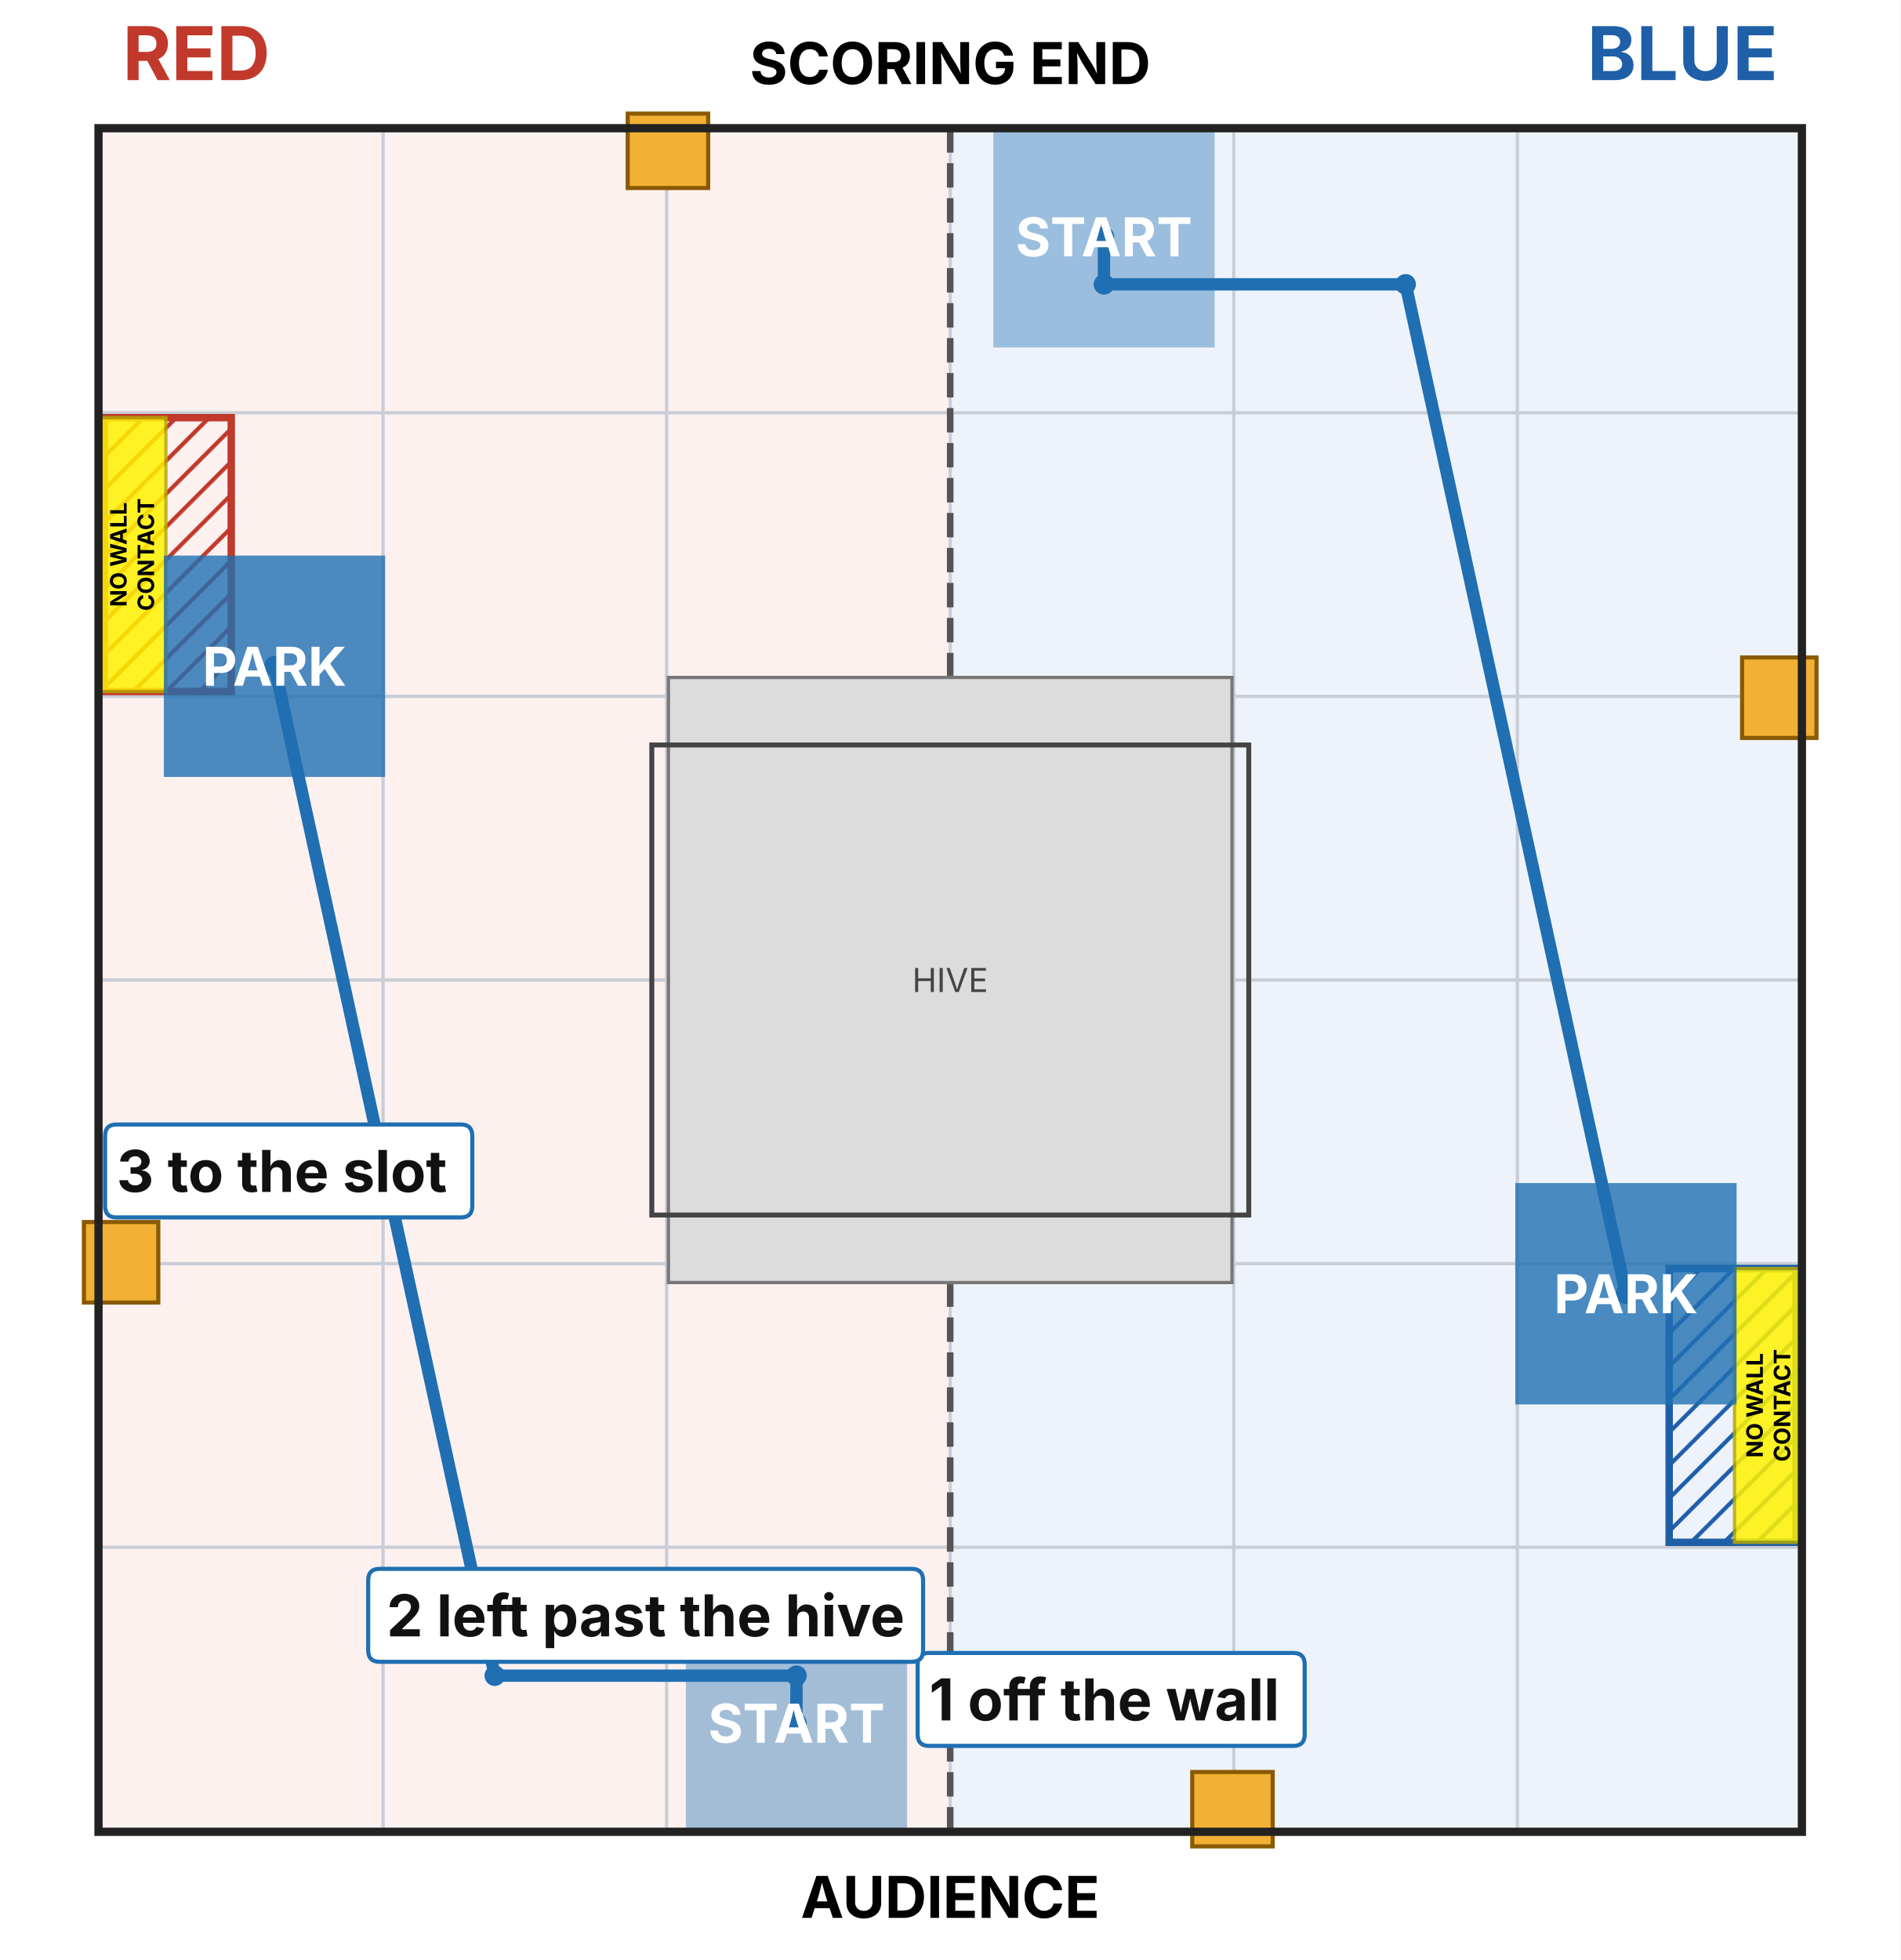
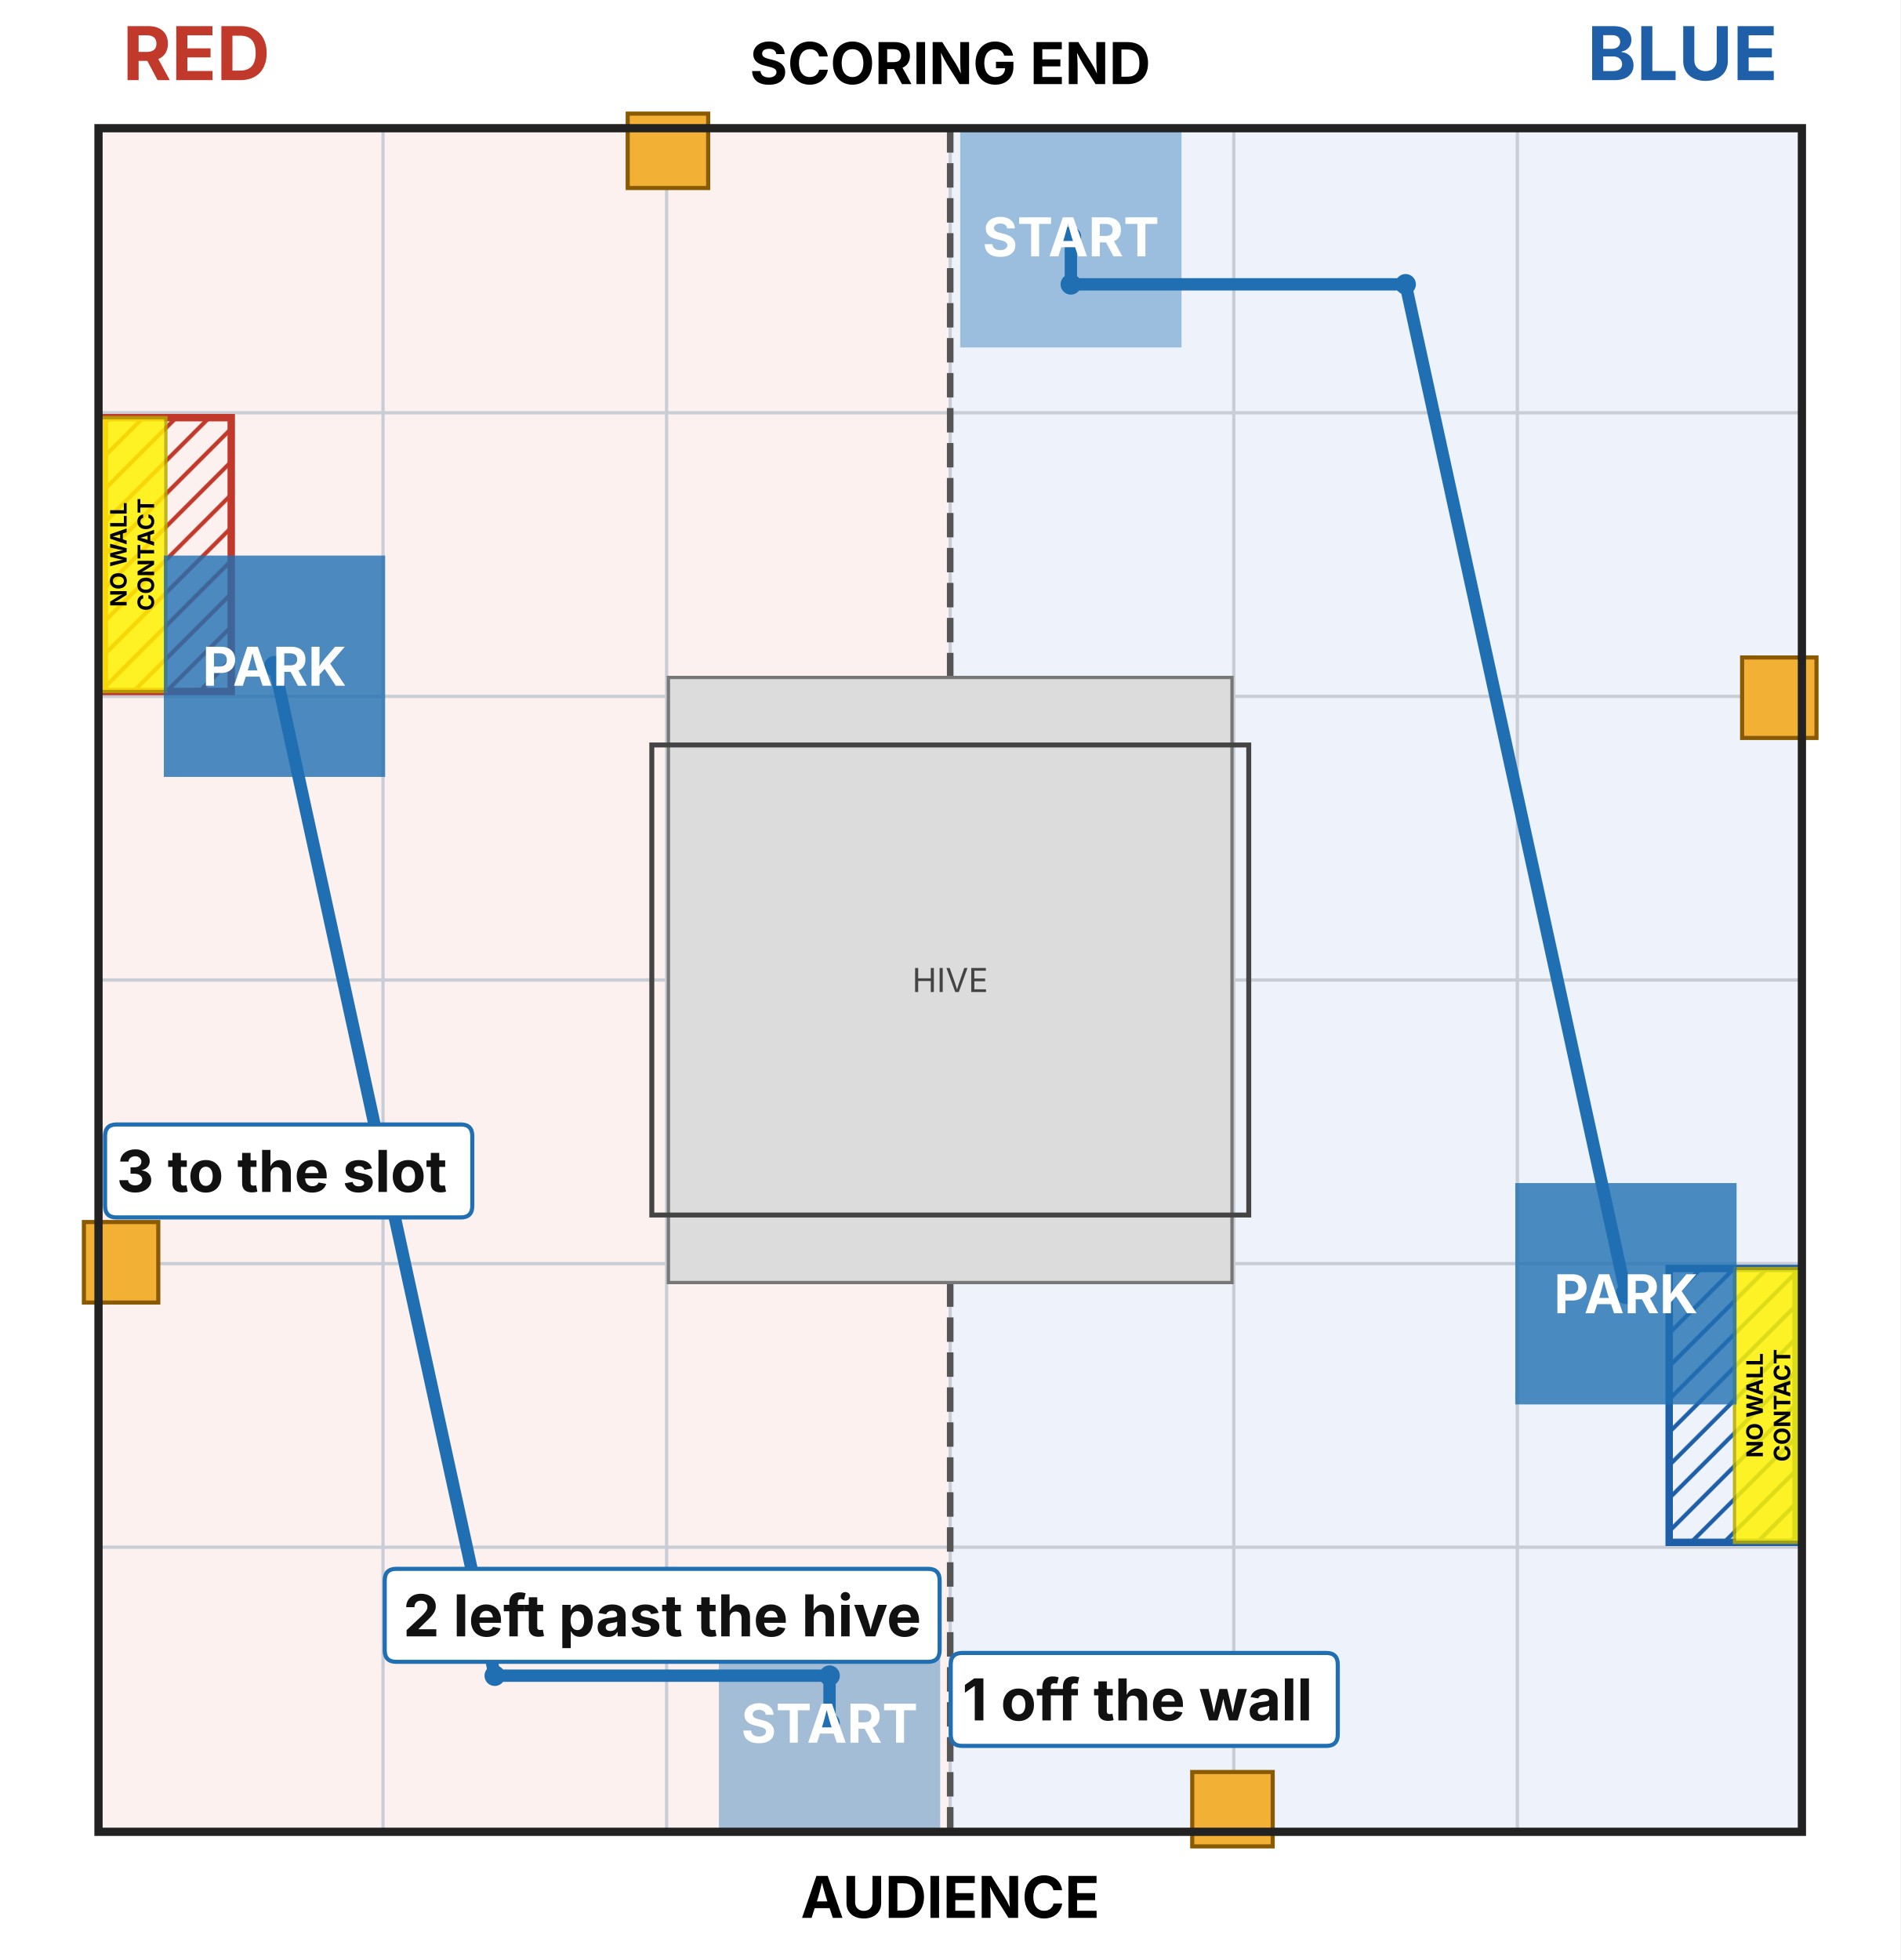
<svg xmlns="http://www.w3.org/2000/svg" xmlns:xlink="http://www.w3.org/1999/xlink" width="460.8pt" height="475.2pt" viewBox="0 0 460.8 475.2" version="1.1">
  <defs>
    <style type="text/css">*{stroke-linejoin: round; stroke-linecap: butt}</style>
  </defs>
  <g id="figure_1">
    <g id="patch_1">
      <path d="M 0 475.2 L 460.8 475.2 L 460.8 0 L 0 0 z " style="fill: #ffffff" />
    </g>
    <g id="axes_1">
      <g id="patch_2">
        <path d="M 23.884 31.084 L 230.4 31.084 L 230.4 444.116 L 23.884 444.116 z " clip-path="url(#pd6df19e601)" style="fill: #fdf1f0; stroke: #fdf1f0; stroke-linejoin: miter" />
      </g>
      <g id="patch_3">
        <path d="M 230.4 31.084 L 436.916 31.084 L 436.916 444.116 L 230.4 444.116 z " clip-path="url(#pd6df19e601)" style="fill: #eef3fb; stroke: #eef3fb; stroke-linejoin: miter" />
      </g>
      <g id="line2d_1">
        <path d="M 92.877 31.084 L 92.877 444.116 " clip-path="url(#pd6df19e601)" style="fill: none; stroke: #c9ced6; stroke-width: 0.8; stroke-linecap: square" />
      </g>
      <g id="line2d_2">
        <path d="M 23.884 100.077 L 436.916 100.077 " clip-path="url(#pd6df19e601)" style="fill: none; stroke: #c9ced6; stroke-width: 0.8; stroke-linecap: square" />
      </g>
      <g id="line2d_3">
        <path d="M 161.638 31.084 L 161.638 444.116 " clip-path="url(#pd6df19e601)" style="fill: none; stroke: #c9ced6; stroke-width: 0.8; stroke-linecap: square" />
      </g>
      <g id="line2d_4">
        <path d="M 23.884 168.838 L 436.916 168.838 " clip-path="url(#pd6df19e601)" style="fill: none; stroke: #c9ced6; stroke-width: 0.8; stroke-linecap: square" />
      </g>
      <g id="line2d_5">
        <path d="M 230.4 31.084 L 230.4 444.116 " clip-path="url(#pd6df19e601)" style="fill: none; stroke: #c9ced6; stroke-width: 0.8; stroke-linecap: square" />
      </g>
      <g id="line2d_6">
        <path d="M 23.884 237.6 L 436.916 237.6 " clip-path="url(#pd6df19e601)" style="fill: none; stroke: #c9ced6; stroke-width: 0.8; stroke-linecap: square" />
      </g>
      <g id="line2d_7">
        <path d="M 299.162 31.084 L 299.162 444.116 " clip-path="url(#pd6df19e601)" style="fill: none; stroke: #c9ced6; stroke-width: 0.8; stroke-linecap: square" />
      </g>
      <g id="line2d_8">
        <path d="M 23.884 306.362 L 436.916 306.362 " clip-path="url(#pd6df19e601)" style="fill: none; stroke: #c9ced6; stroke-width: 0.8; stroke-linecap: square" />
      </g>
      <g id="line2d_9">
        <path d="M 367.923 31.084 L 367.923 444.116 " clip-path="url(#pd6df19e601)" style="fill: none; stroke: #c9ced6; stroke-width: 0.8; stroke-linecap: square" />
      </g>
      <g id="line2d_10">
        <path d="M 23.884 375.123 L 436.916 375.123 " clip-path="url(#pd6df19e601)" style="fill: none; stroke: #c9ced6; stroke-width: 0.8; stroke-linecap: square" />
      </g>
      <g id="line2d_11">
        <path d="M 230.4 31.084 L 230.4 444.116 " clip-path="url(#pd6df19e601)" style="fill: none; stroke-dasharray: 5.92,2.56; stroke-dashoffset: 0; stroke: #555555; stroke-width: 1.6" />
      </g>
      <g id="patch_4">
        <path d="M 162.071 164.248 L 298.729 164.248 L 298.729 310.952 L 162.071 310.952 z " clip-path="url(#pd6df19e601)" style="fill: #dcdcdc; stroke: #777777; stroke-width: 0.8; stroke-linejoin: miter" />
      </g>
      <g id="patch_5">
        <path d="M 158.048 180.618 L 302.79 180.618 L 302.79 294.582 L 158.048 294.582 L 158.048 180.618 z " clip-path="url(#pd6df19e601)" style="fill: none; stroke: #444444; stroke-width: 1.2; stroke-linejoin: miter" />
      </g>
      <g id="patch_6">
        <path d="M 25.3 101.262 L 56.068 101.262 L 56.068 167.653 L 25.3 167.653 z " clip-path="url(#pd6df19e601)" style="fill: url(#hed4d8dbfbd); stroke: #c0392b; stroke-width: 1.8; stroke-linejoin: miter" />
      </g>
      <g id="patch_7">
        <path d="M 404.732 307.547 L 435.5 307.547 L 435.5 373.938 L 404.732 373.938 z " clip-path="url(#pd6df19e601)" style="fill: url(#h3780ff78a3); stroke: #1f5fa8; stroke-width: 1.8; stroke-linejoin: miter" />
      </g>
      <g id="text_1">
        <text style="font-weight: 700; font-size: 18px; font-family: 'Inter', 'DejaVu Sans', 'Bitstream Vera Sans', 'Computer Modern Sans Serif', 'Lucida Grande', 'Verdana', 'Geneva', 'Lucid', 'Arial', 'Helvetica', 'Avant Garde', sans-serif; text-anchor: start; fill: #c0392b" x="29.736" y="19.428" transform="rotate(-0 29.73555 19.42776)">RED</text>
      </g>
      <g id="text_2">
        <text style="font-weight: 700; font-size: 18px; font-family: 'Inter', 'DejaVu Sans', 'Bitstream Vera Sans', 'Computer Modern Sans Serif', 'Lucida Grande', 'Verdana', 'Geneva', 'Lucid', 'Arial', 'Helvetica', 'Avant Garde', sans-serif; text-anchor: end; fill: #1f5fa8" x="431.064" y="19.428" transform="rotate(-0 431.0644 19.42776)">BLUE</text>
      </g>
      <g id="text_3">
        <text style="font-weight: 700; font-size: 14px; font-family: 'Inter', 'DejaVu Sans', 'Bitstream Vera Sans', 'Computer Modern Sans Serif', 'Lucida Grande', 'Verdana', 'Geneva', 'Lucid', 'Arial', 'Helvetica', 'Avant Garde', sans-serif; text-anchor: middle" x="230.4" y="464.993" transform="rotate(-0 230.4 464.9929)">AUDIENCE</text>
      </g>
      <g id="text_4">
        <text style="font-weight: 700; font-size: 14px; font-family: 'Inter', 'DejaVu Sans', 'Bitstream Vera Sans', 'Computer Modern Sans Serif', 'Lucida Grande', 'Verdana', 'Geneva', 'Lucid', 'Arial', 'Helvetica', 'Avant Garde', sans-serif; text-anchor: middle" x="230.4" y="20.393" transform="rotate(-0 230.4 20.3926)">SCORING END</text>
      </g>
      <g id="text_5">
        <text style="font-size: 8px; font-family: 'Inter', 'DejaVu Sans', 'Bitstream Vera Sans', 'Computer Modern Sans Serif', 'Lucida Grande', 'Verdana', 'Geneva', 'Lucid', 'Arial', 'Helvetica', 'Avant Garde', sans-serif; text-anchor: middle; fill: #444444" x="230.4" y="240.51" transform="rotate(-0 230.4 240.5102)">HIVE</text>
      </g>
      <g id="patch_8">
        <path d="M 20.347 296.285 L 38.381 296.285 L 38.381 315.797 L 20.347 315.797 z " clip-path="url(#pd6df19e601)" style="fill: #f2b134; stroke: #8a5a00; stroke-linejoin: miter" />
      </g>
      <g id="patch_9">
        <path d="M 422.419 159.403 L 440.453 159.403 L 440.453 178.915 L 422.419 178.915 z " clip-path="url(#pd6df19e601)" style="fill: #f2b134; stroke: #8a5a00; stroke-linejoin: miter" />
      </g>
      <g id="patch_10">
        <path d="M 289.085 429.619 L 308.597 429.619 L 308.597 447.653 L 289.085 447.653 z " clip-path="url(#pd6df19e601)" style="fill: #f2b134; stroke: #8a5a00; stroke-linejoin: miter" />
      </g>
      <g id="patch_11">
        <path d="M 152.203 27.547 L 171.715 27.547 L 171.715 45.581 L 152.203 45.581 z " clip-path="url(#pd6df19e601)" style="fill: #f2b134; stroke: #8a5a00; stroke-linejoin: miter" />
      </g>
      <g id="patch_12">
        <path d="M 23.884 101.262 L 40.224 101.262 L 40.224 167.653 L 23.884 167.653 z " clip-path="url(#pd6df19e601)" style="fill: #fff200; opacity: 0.85; stroke: #b5a800; stroke-width: 0.8; stroke-linejoin: miter" />
      </g>
      <g id="patch_13">
        <path d="M 420.576 307.547 L 436.916 307.547 L 436.916 373.938 L 420.576 373.938 z " clip-path="url(#pd6df19e601)" style="fill: #fff200; opacity: 0.85; stroke: #b5a800; stroke-width: 0.8; stroke-linejoin: miter" />
      </g>
      <g id="patch_14">
-         <path d="M 166.789 391.452 L 219.453 391.452 L 219.453 444.116 L 166.789 444.116 z " clip-path="url(#pd6df19e601)" style="fill: #1f6fb2; opacity: 0.4; stroke: #1f6fb2; stroke-linejoin: miter" />
+         <path d="M 174.81 391.452 L 227.474 391.452 L 227.474 444.116 L 174.81 444.116 z " clip-path="url(#pd6df19e601)" style="fill: #1f6fb2; opacity: 0.4; stroke: #1f6fb2; stroke-linejoin: miter" />
      </g>
      <g id="patch_15">
        <path d="M 40.224 135.198 L 92.888 135.198 L 92.888 187.862 L 40.224 187.862 z " clip-path="url(#pd6df19e601)" style="fill: #1f6fb2; opacity: 0.8; stroke: #1f6fb2; stroke-linejoin: miter" />
      </g>
      <g id="patch_16">
-         <path d="M 241.347 31.084 L 294.011 31.084 L 294.011 83.748 L 241.347 83.748 z " clip-path="url(#pd6df19e601)" style="fill: #1f6fb2; opacity: 0.4; stroke: #1f6fb2; stroke-linejoin: miter" />
+         <path d="M 233.326 31.084 L 285.99 31.084 L 285.99 83.748 L 233.326 83.748 z " clip-path="url(#pd6df19e601)" style="fill: #1f6fb2; opacity: 0.4; stroke: #1f6fb2; stroke-linejoin: miter" />
      </g>
      <g id="patch_17">
        <path d="M 367.912 287.338 L 420.576 287.338 L 420.576 340.002 L 367.912 340.002 z " clip-path="url(#pd6df19e601)" style="fill: #1f6fb2; opacity: 0.8; stroke: #1f6fb2; stroke-linejoin: miter" />
      </g>
      <g id="line2d_12">
-         <path d="M 193.121 417.784 L 193.121 406.265 L 119.976 406.265 L 66.556 161.53 " clip-path="url(#pd6df19e601)" style="fill: none; stroke: #1f6fb2; stroke-width: 3; stroke-linecap: square" />
+         <path d="M 201.142 417.784 L 201.142 406.265 L 119.976 406.265 L 66.556 161.53 " clip-path="url(#pd6df19e601)" style="fill: none; stroke: #1f6fb2; stroke-width: 3; stroke-linecap: square" />
        <defs>
          <path id="mdf6e5285ee" d="M 0 2 C 0.53 2 1.039 1.789 1.414 1.414 C 1.789 1.039 2 0.53 2 0 C 2 -0.53 1.789 -1.039 1.414 -1.414 C 1.039 -1.789 0.53 -2 0 -2 C -0.53 -2 -1.039 -1.789 -1.414 -1.414 C -1.789 -1.039 -2 -0.53 -2 0 C -2 0.53 -1.789 1.039 -1.414 1.414 C -1.039 1.789 -0.53 2 0 2 z " style="stroke: #1f6fb2" />
        </defs>
        <g clip-path="url(#pd6df19e601)">
-           <use xlink:href="#mdf6e5285ee" x="193.121" y="417.784" style="fill: #1f6fb2; stroke: #1f6fb2" />
-           <use xlink:href="#mdf6e5285ee" x="193.121" y="406.265" style="fill: #1f6fb2; stroke: #1f6fb2" />
+           <use xlink:href="#mdf6e5285ee" x="201.142" y="417.784" style="fill: #1f6fb2; stroke: #1f6fb2" />
+           <use xlink:href="#mdf6e5285ee" x="201.142" y="406.265" style="fill: #1f6fb2; stroke: #1f6fb2" />
          <use xlink:href="#mdf6e5285ee" x="119.976" y="406.265" style="fill: #1f6fb2; stroke: #1f6fb2" />
          <use xlink:href="#mdf6e5285ee" x="66.556" y="161.53" style="fill: #1f6fb2; stroke: #1f6fb2" />
        </g>
      </g>
      <g id="line2d_13">
-         <path d="M 267.679 57.416 L 267.679 68.935 L 340.824 68.935 L 394.244 313.67 " clip-path="url(#pd6df19e601)" style="fill: none; stroke: #1f6fb2; stroke-width: 3; stroke-linecap: square" />
+         <path d="M 259.658 57.416 L 259.658 68.935 L 340.824 68.935 L 394.244 313.67 " clip-path="url(#pd6df19e601)" style="fill: none; stroke: #1f6fb2; stroke-width: 3; stroke-linecap: square" />
        <g clip-path="url(#pd6df19e601)">
-           <use xlink:href="#mdf6e5285ee" x="267.679" y="57.416" style="fill: #1f6fb2; stroke: #1f6fb2" />
-           <use xlink:href="#mdf6e5285ee" x="267.679" y="68.935" style="fill: #1f6fb2; stroke: #1f6fb2" />
+           <use xlink:href="#mdf6e5285ee" x="259.658" y="57.416" style="fill: #1f6fb2; stroke: #1f6fb2" />
+           <use xlink:href="#mdf6e5285ee" x="259.658" y="68.935" style="fill: #1f6fb2; stroke: #1f6fb2" />
          <use xlink:href="#mdf6e5285ee" x="340.824" y="68.935" style="fill: #1f6fb2; stroke: #1f6fb2" />
          <use xlink:href="#mdf6e5285ee" x="394.244" y="313.67" style="fill: #1f6fb2; stroke: #1f6fb2" />
        </g>
      </g>
      <g id="patch_18">
        <path d="M 23.884 31.084 L 436.916 31.084 L 436.916 444.116 L 23.884 444.116 L 23.884 31.084 z " clip-path="url(#pd6df19e601)" style="fill: none; stroke: #222222; stroke-width: 2; stroke-linejoin: miter" />
      </g>
      <g id="text_6">
        <text style="font-weight: 700; font-size: 5.5px; font-family: 'Inter', 'DejaVu Sans', 'Bitstream Vera Sans', 'Computer Modern Sans Serif', 'Lucida Grande', 'Verdana', 'Geneva', 'Lucid', 'Arial', 'Helvetica', 'Avant Garde', sans-serif" transform="translate(30.70563 147.1432) rotate(-90)">NO WALL</text>
        <text style="font-weight: 700; font-size: 5.5px; font-family: 'Inter', 'DejaVu Sans', 'Bitstream Vera Sans', 'Computer Modern Sans Serif', 'Lucida Grande', 'Verdana', 'Geneva', 'Lucid', 'Arial', 'Helvetica', 'Avant Garde', sans-serif" transform="translate(37.36041 148.1049) rotate(-90)">CONTACT</text>
      </g>
      <g id="text_7">
        <text style="font-weight: 700; font-size: 5.5px; font-family: 'Inter', 'DejaVu Sans', 'Bitstream Vera Sans', 'Computer Modern Sans Serif', 'Lucida Grande', 'Verdana', 'Geneva', 'Lucid', 'Arial', 'Helvetica', 'Avant Garde', sans-serif" transform="translate(427.4411 353.4281) rotate(-90)">NO WALL</text>
        <text style="font-weight: 700; font-size: 5.5px; font-family: 'Inter', 'DejaVu Sans', 'Bitstream Vera Sans', 'Computer Modern Sans Serif', 'Lucida Grande', 'Verdana', 'Geneva', 'Lucid', 'Arial', 'Helvetica', 'Avant Garde', sans-serif" transform="translate(434.0958 354.3897) rotate(-90)">CONTACT</text>
      </g>
      <g id="text_8">
-         <text style="font-weight: 700; font-size: 13px; font-family: 'Inter', 'DejaVu Sans', 'Bitstream Vera Sans', 'Computer Modern Sans Serif', 'Lucida Grande', 'Verdana', 'Geneva', 'Lucid', 'Arial', 'Helvetica', 'Avant Garde', sans-serif; text-anchor: middle; fill: #ffffff" x="193.121" y="422.513" transform="rotate(-0 193.1208 422.513)">START</text>
+         <text style="font-weight: 700; font-size: 13px; font-family: 'Inter', 'DejaVu Sans', 'Bitstream Vera Sans', 'Computer Modern Sans Serif', 'Lucida Grande', 'Verdana', 'Geneva', 'Lucid', 'Arial', 'Helvetica', 'Avant Garde', sans-serif; text-anchor: middle; fill: #ffffff" x="201.142" y="422.513" transform="rotate(-0 201.1422 422.513)">START</text>
      </g>
      <g id="text_9">
        <text style="font-weight: 700; font-size: 13px; font-family: 'Inter', 'DejaVu Sans', 'Bitstream Vera Sans', 'Computer Modern Sans Serif', 'Lucida Grande', 'Verdana', 'Geneva', 'Lucid', 'Arial', 'Helvetica', 'Avant Garde', sans-serif; text-anchor: middle; fill: #ffffff" x="66.556" y="166.259" transform="rotate(-0 66.55646 166.2588)">PARK</text>
      </g>
      <g id="text_10">
-         <text style="font-weight: 700; font-size: 13px; font-family: 'Inter', 'DejaVu Sans', 'Bitstream Vera Sans', 'Computer Modern Sans Serif', 'Lucida Grande', 'Verdana', 'Geneva', 'Lucid', 'Arial', 'Helvetica', 'Avant Garde', sans-serif; text-anchor: middle; fill: #ffffff" x="267.679" y="62.145" transform="rotate(-0 267.6792 62.145)">START</text>
+         <text style="font-weight: 700; font-size: 13px; font-family: 'Inter', 'DejaVu Sans', 'Bitstream Vera Sans', 'Computer Modern Sans Serif', 'Lucida Grande', 'Verdana', 'Geneva', 'Lucid', 'Arial', 'Helvetica', 'Avant Garde', sans-serif; text-anchor: middle; fill: #ffffff" x="259.658" y="62.145" transform="rotate(-0 259.6578 62.145)">START</text>
      </g>
      <g id="text_11">
        <text style="font-weight: 700; font-size: 13px; font-family: 'Inter', 'DejaVu Sans', 'Bitstream Vera Sans', 'Computer Modern Sans Serif', 'Lucida Grande', 'Verdana', 'Geneva', 'Lucid', 'Arial', 'Helvetica', 'Avant Garde', sans-serif; text-anchor: middle; fill: #ffffff" x="394.244" y="318.399" transform="rotate(-0 394.2435 318.3992)">PARK</text>
      </g>
      <g id="text_12">
        <g id="patch_19">
-           <path d="M 225.304 423.294 L 313.552 423.294 Q 316.352 423.294 316.352 420.494 L 316.352 403.555 Q 316.352 400.755 313.552 400.755 L 225.304 400.755 Q 222.504 400.755 222.504 403.555 L 222.504 420.494 Q 222.504 423.294 225.304 423.294 z " style="fill: #ffffff; stroke: #1f6fb2; stroke-linejoin: miter" />
+           <path d="M 233.326 423.294 L 321.574 423.294 Q 324.374 423.294 324.374 420.494 L 324.374 403.555 Q 324.374 400.755 321.574 400.755 L 233.326 400.755 Q 230.526 400.755 230.526 403.555 L 230.526 420.494 Q 230.526 423.294 233.326 423.294 z " style="fill: #ffffff; stroke: #1f6fb2; stroke-linejoin: miter" />
        </g>
-         <text style="font-weight: 700; font-size: 14px; font-family: 'Inter', 'DejaVu Sans', 'Bitstream Vera Sans', 'Computer Modern Sans Serif', 'Lucida Grande', 'Verdana', 'Geneva', 'Lucid', 'Arial', 'Helvetica', 'Avant Garde', sans-serif; text-anchor: start; fill: #111111" x="225.304" y="417.117" transform="rotate(-0 225.3043 417.1174)">1  off the wall</text>
+         <text style="font-weight: 700; font-size: 14px; font-family: 'Inter', 'DejaVu Sans', 'Bitstream Vera Sans', 'Computer Modern Sans Serif', 'Lucida Grande', 'Verdana', 'Geneva', 'Lucid', 'Arial', 'Helvetica', 'Avant Garde', sans-serif; text-anchor: start; fill: #111111" x="233.326" y="417.117" transform="rotate(-0 233.3258 417.1174)">1  off the wall</text>
      </g>
      <g id="text_13">
        <g id="patch_20">
-           <path d="M 92.075 402.906 L 221.022 402.906 Q 223.822 402.906 223.822 400.106 L 223.822 383.167 Q 223.822 380.367 221.022 380.367 L 92.075 380.367 Q 89.275 380.367 89.275 383.167 L 89.275 400.106 Q 89.275 402.906 92.075 402.906 z " style="fill: #ffffff; stroke: #1f6fb2; stroke-linejoin: miter" />
+           <path d="M 96.086 402.906 L 225.033 402.906 Q 227.833 402.906 227.833 400.106 L 227.833 383.167 Q 227.833 380.367 225.033 380.367 L 96.086 380.367 Q 93.286 380.367 93.286 383.167 L 93.286 400.106 Q 93.286 402.906 96.086 402.906 z " style="fill: #ffffff; stroke: #1f6fb2; stroke-linejoin: miter" />
        </g>
-         <text style="font-weight: 700; font-size: 14px; font-family: 'Inter', 'DejaVu Sans', 'Bitstream Vera Sans', 'Computer Modern Sans Serif', 'Lucida Grande', 'Verdana', 'Geneva', 'Lucid', 'Arial', 'Helvetica', 'Avant Garde', sans-serif; text-anchor: middle; fill: #111111" x="156.549" y="396.729" transform="rotate(-0 156.5486 396.7291)">2  left past the hive</text>
+         <text style="font-weight: 700; font-size: 14px; font-family: 'Inter', 'DejaVu Sans', 'Bitstream Vera Sans', 'Computer Modern Sans Serif', 'Lucida Grande', 'Verdana', 'Geneva', 'Lucid', 'Arial', 'Helvetica', 'Avant Garde', sans-serif; text-anchor: middle; fill: #111111" x="160.559" y="396.729" transform="rotate(-0 160.5593 396.7291)">2  left past the hive</text>
      </g>
      <g id="text_14">
        <g id="patch_21">
          <path d="M 28.276 295.167 L 111.72 295.167 Q 114.52 295.167 114.52 292.367 L 114.52 275.428 Q 114.52 272.628 111.72 272.628 L 28.276 272.628 Q 25.476 272.628 25.476 275.428 L 25.476 292.367 Q 25.476 295.167 28.276 295.167 z " style="fill: #ffffff; stroke: #1f6fb2; stroke-linejoin: miter" />
        </g>
        <text style="font-weight: 700; font-size: 14px; font-family: 'Inter', 'DejaVu Sans', 'Bitstream Vera Sans', 'Computer Modern Sans Serif', 'Lucida Grande', 'Verdana', 'Geneva', 'Lucid', 'Arial', 'Helvetica', 'Avant Garde', sans-serif; text-anchor: start; fill: #111111" x="28.276" y="288.99" transform="rotate(-0 28.27559 288.9903)">3  to the slot</text>
      </g>
    </g>
  </g>
  <defs>
    <clipPath id="pd6df19e601">
      <rect x="15.107" y="4.752" width="430.587" height="465.696" />
    </clipPath>
  </defs>
  <defs>
    <pattern id="hed4d8dbfbd" patternUnits="userSpaceOnUse" x="0" y="0" width="72" height="72">
      <rect x="0" y="0" width="73" height="73" fill="none" />
      <path d="M -36 36 L 36 -36 M -32 40 L 40 -32 M -28 44 L 44 -28 M -24 48 L 48 -24 M -20 52 L 52 -20 M -16 56 L 56 -16 M -12 60 L 60 -12 M -8 64 L 64 -8 M -4 68 L 68 -4 M 0 72 L 72 0 M 4 76 L 76 4 M 8 80 L 80 8 M 12 84 L 84 12 M 16 88 L 88 16 M 20 92 L 92 20 M 24 96 L 96 24 M 28 100 L 100 28 M 32 104 L 104 32 M 36 108 L 108 36 " style="fill: #c0392b; stroke: #c0392b; stroke-width: 1.0; stroke-linecap: butt; stroke-linejoin: miter" />
    </pattern>
    <pattern id="h3780ff78a3" patternUnits="userSpaceOnUse" x="0" y="0" width="72" height="72">
      <rect x="0" y="0" width="73" height="73" fill="none" />
      <path d="M -36 36 L 36 -36 M -32 40 L 40 -32 M -28 44 L 44 -28 M -24 48 L 48 -24 M -20 52 L 52 -20 M -16 56 L 56 -16 M -12 60 L 60 -12 M -8 64 L 64 -8 M -4 68 L 68 -4 M 0 72 L 72 0 M 4 76 L 76 4 M 8 80 L 80 8 M 12 84 L 84 12 M 16 88 L 88 16 M 20 92 L 92 20 M 24 96 L 96 24 M 28 100 L 100 28 M 32 104 L 104 32 M 36 108 L 108 36 " style="fill: #1f5fa8; stroke: #1f5fa8; stroke-width: 1.0; stroke-linecap: butt; stroke-linejoin: miter" />
    </pattern>
  </defs>
</svg>
